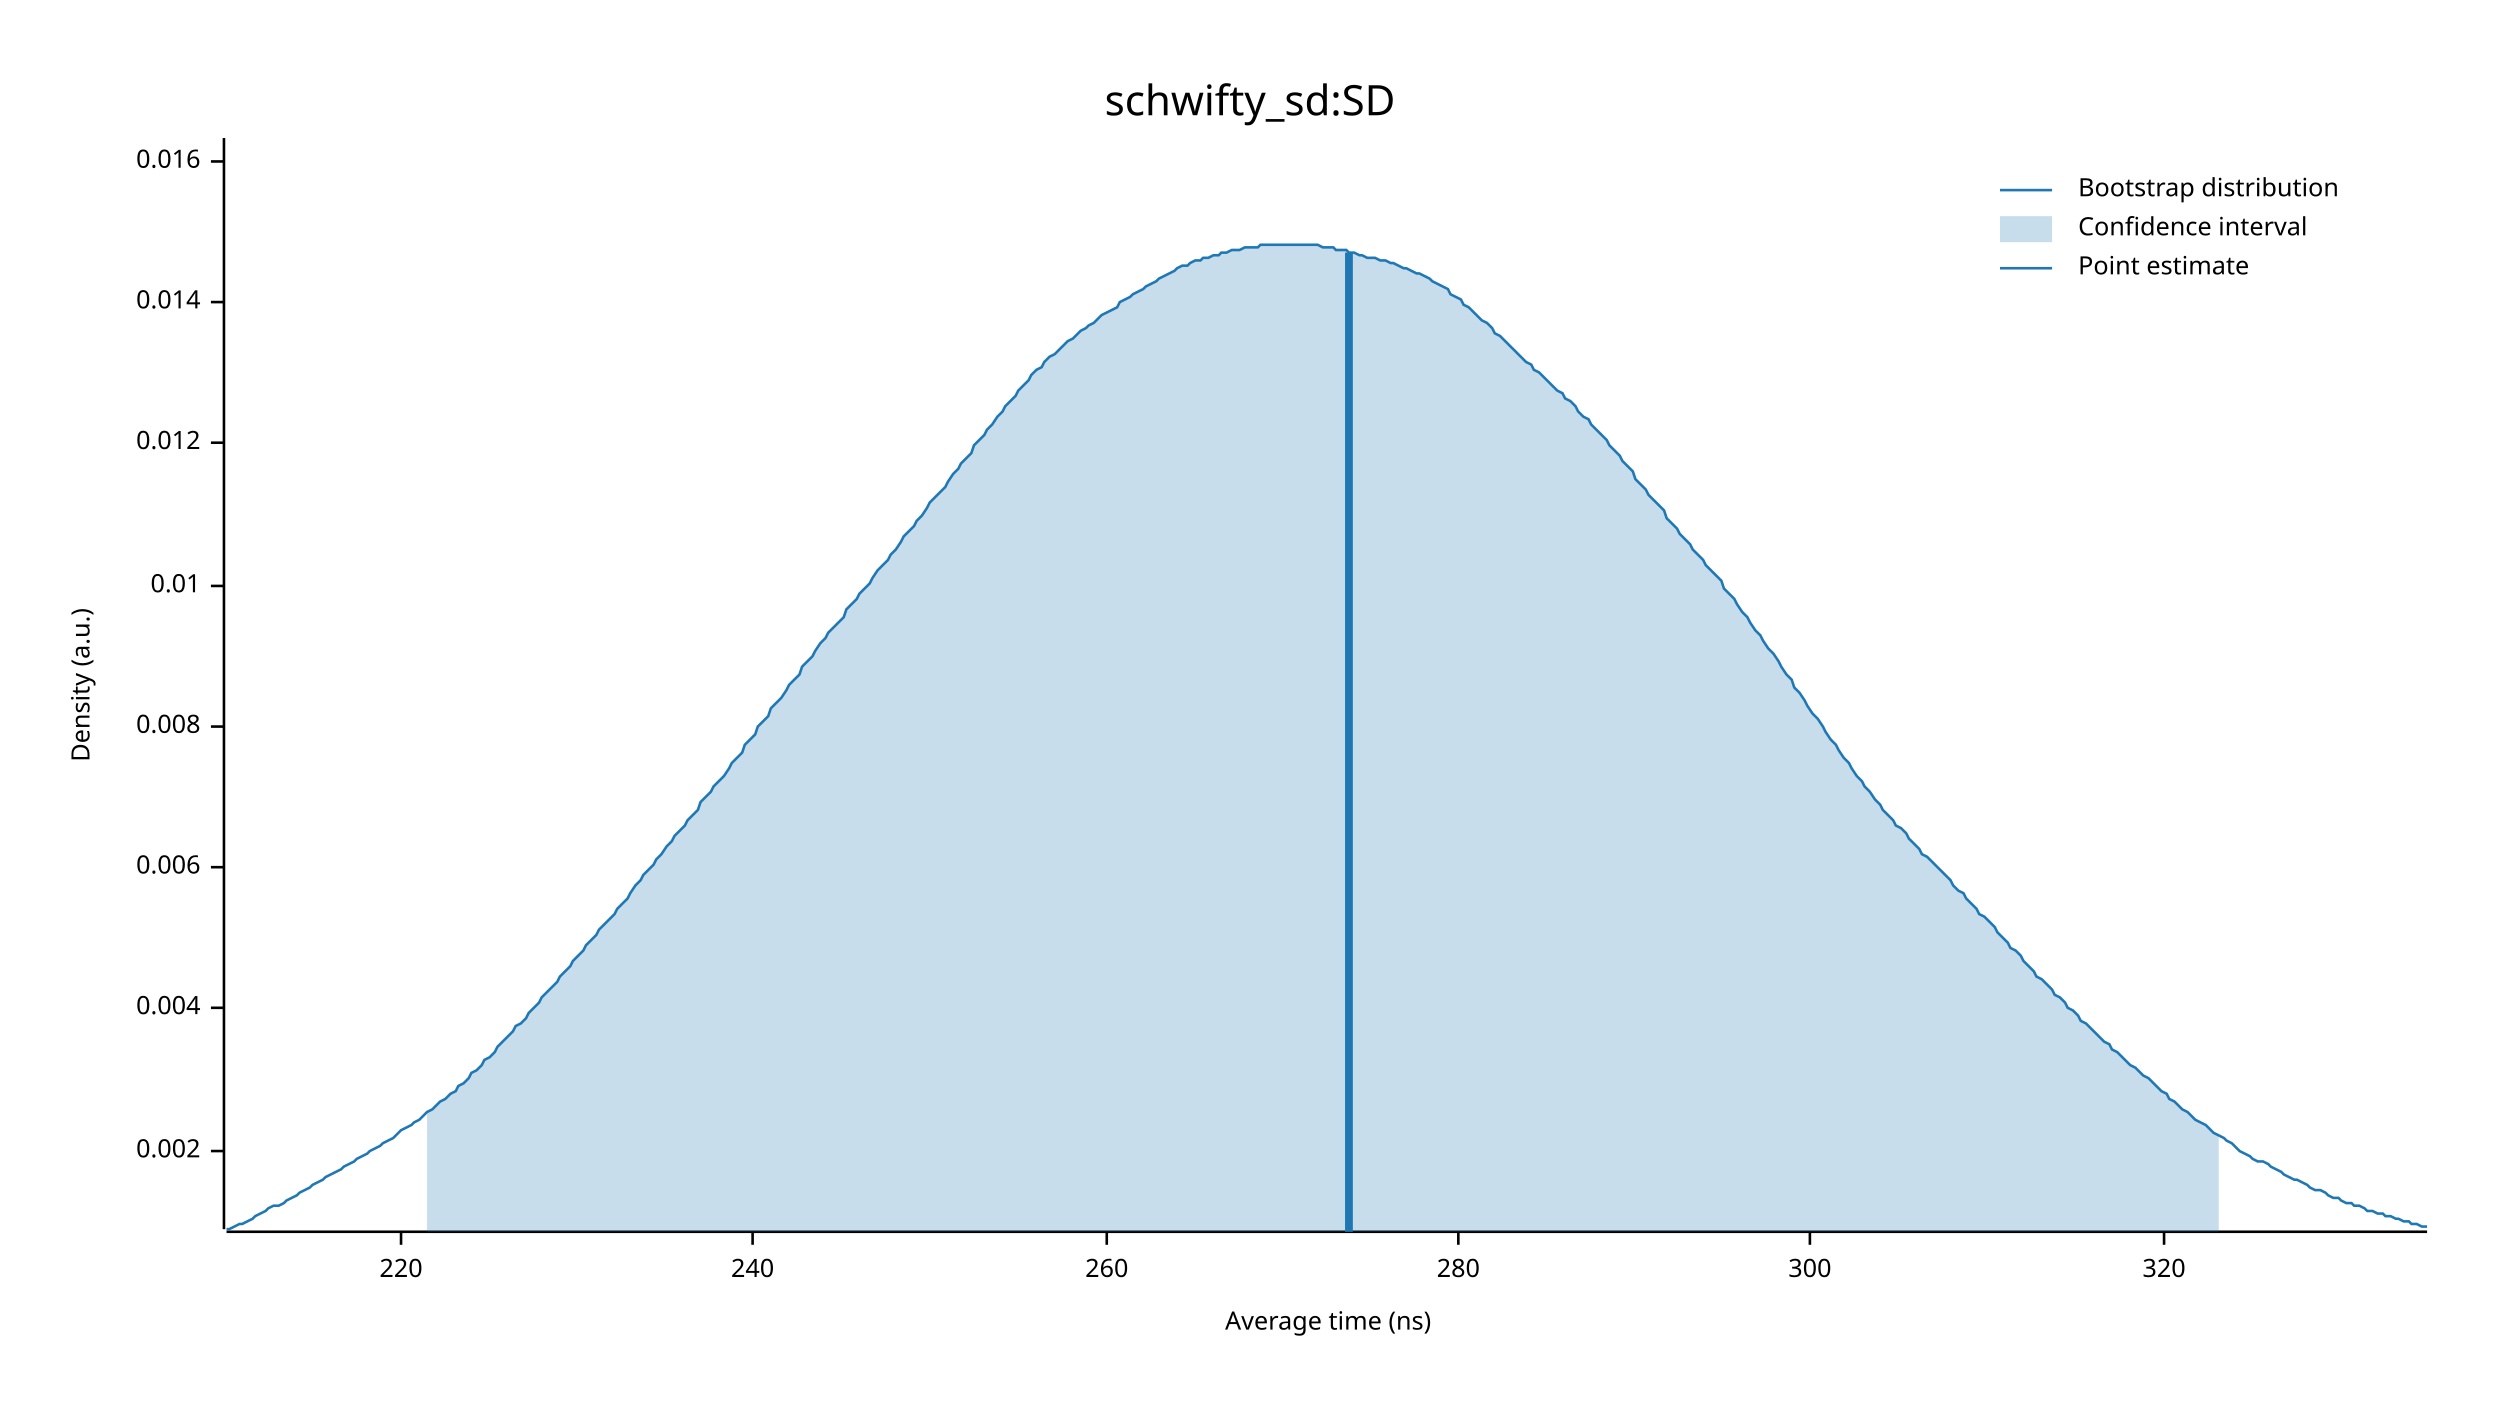
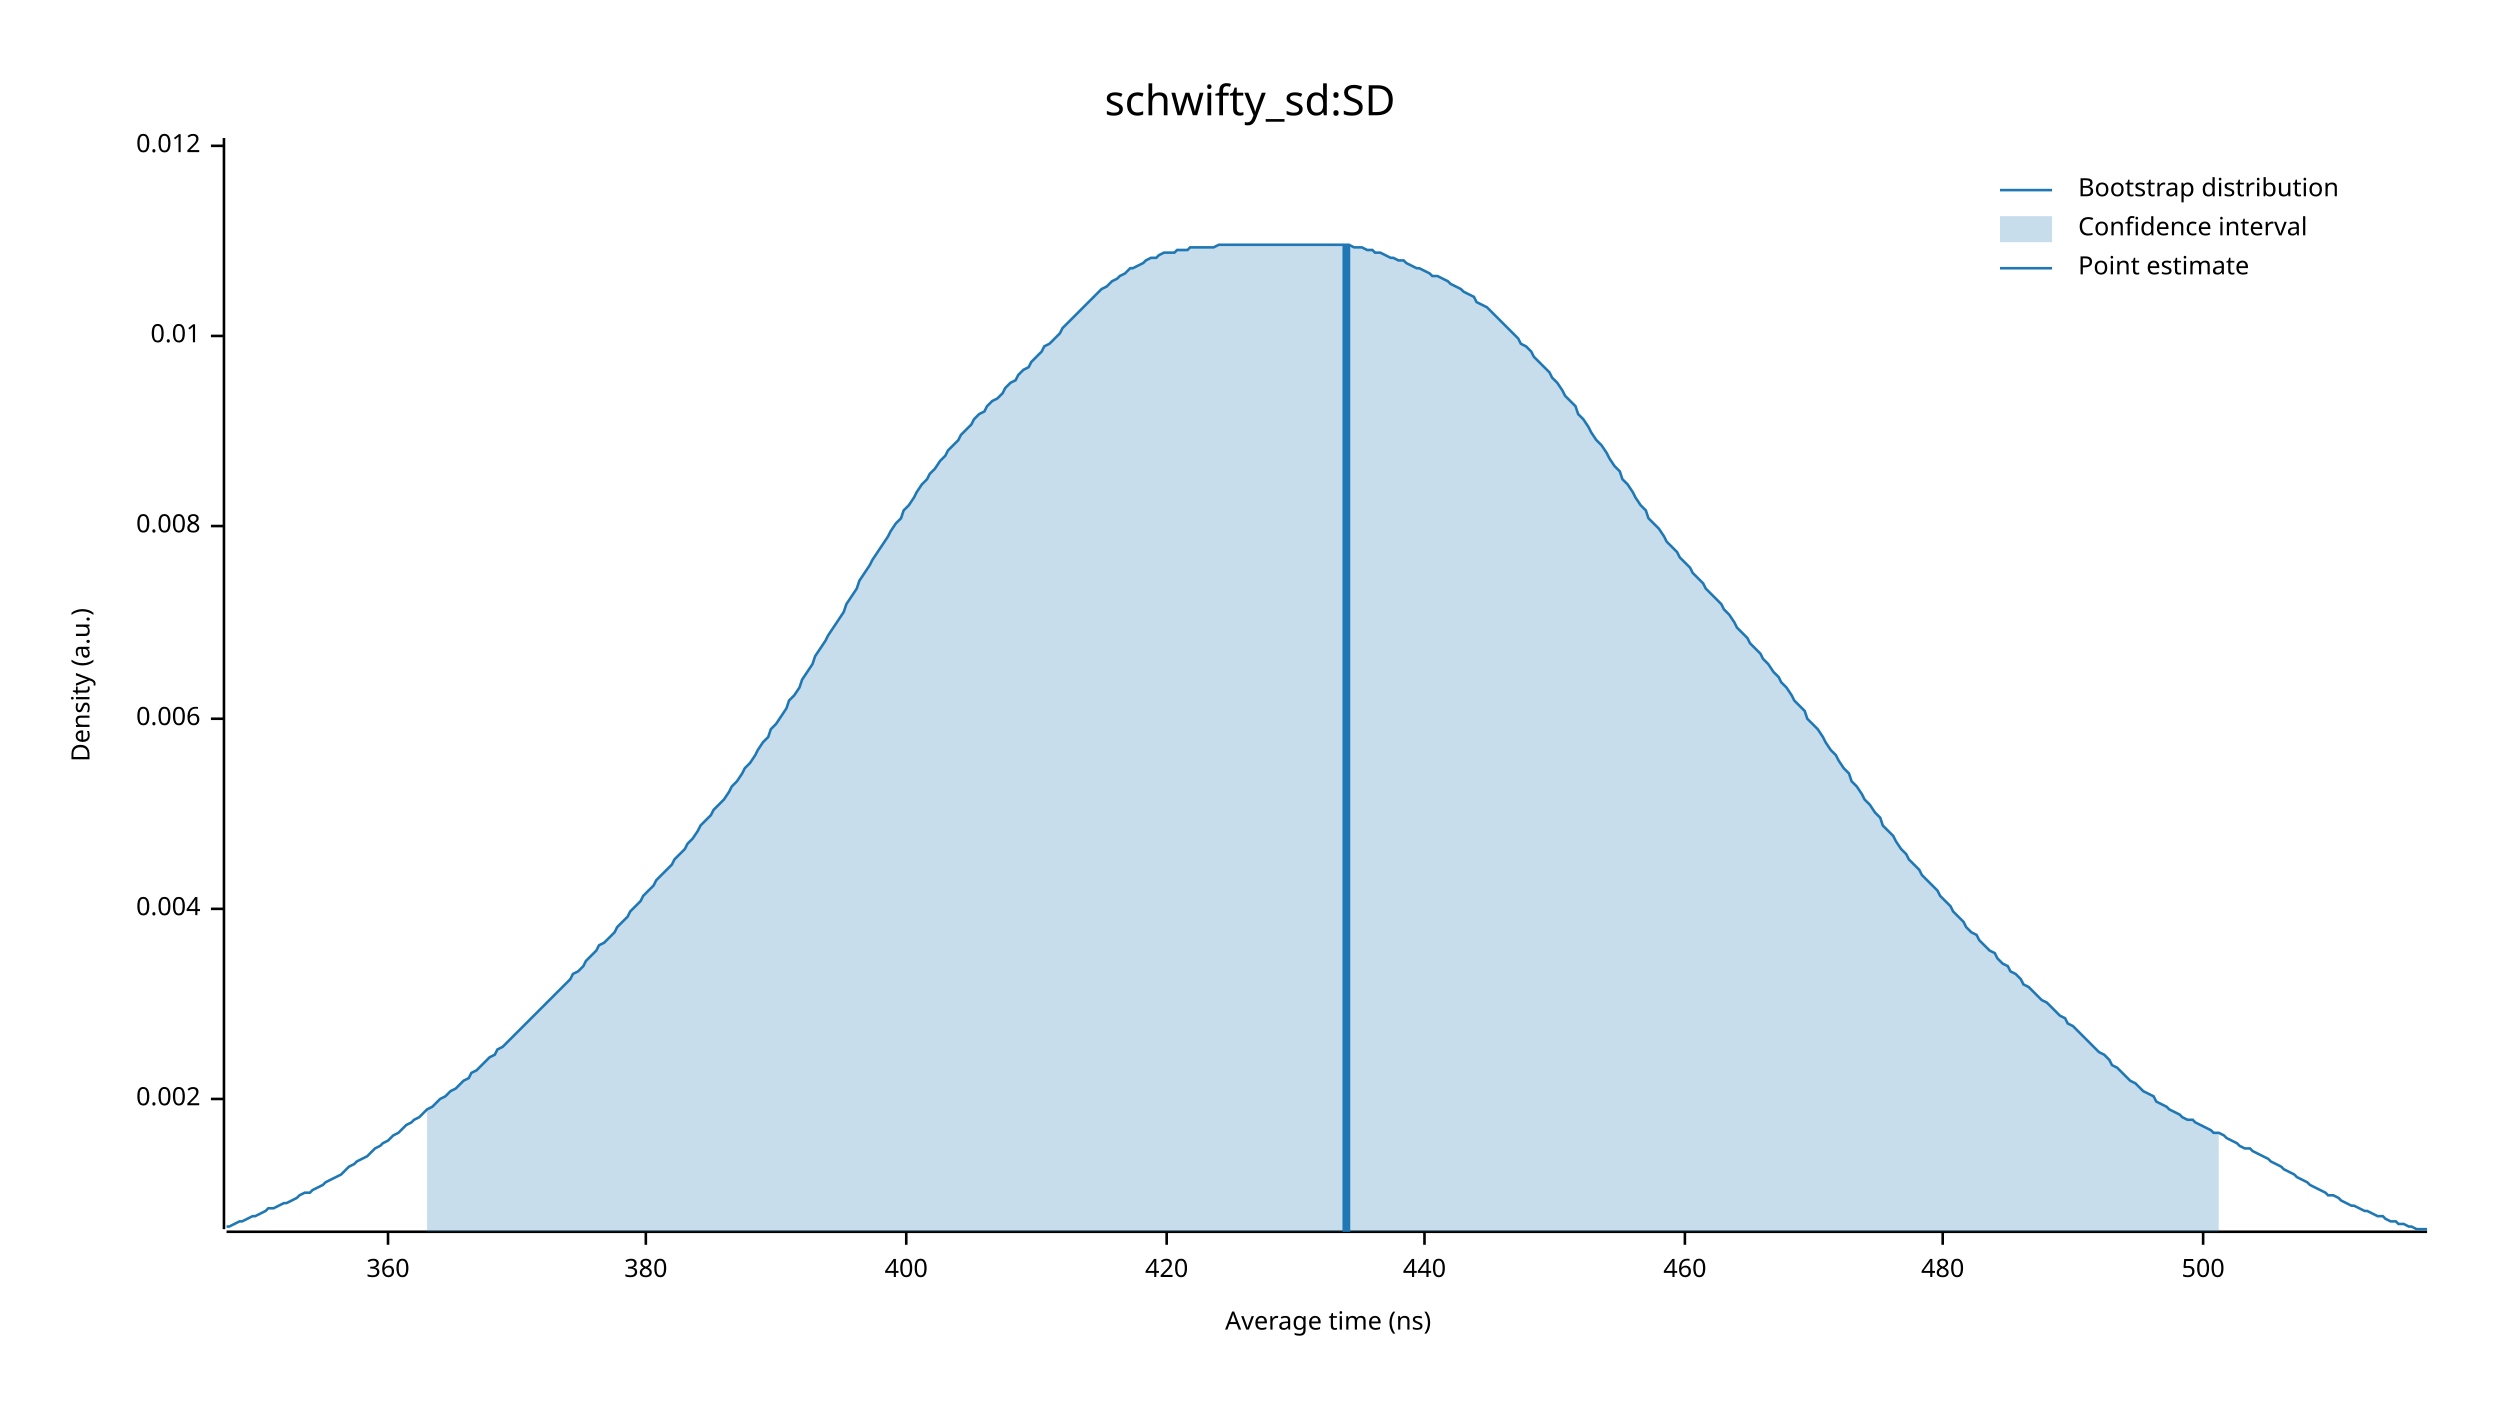
<svg xmlns="http://www.w3.org/2000/svg" width="960" height="540" viewBox="0 0 960 540">
  <text x="480" y="32" dy="0.76em" text-anchor="middle" font-family="sans-serif" font-size="16.129" opacity="1" fill="#000000">
schwifty_sd:SD
</text>
  <text x="27" y="263" dy="0.76em" text-anchor="middle" font-family="sans-serif" font-size="9.677" opacity="1" fill="#000000" transform="rotate(270, 27, 263)">
Density (a.u.)
</text>
  <text x="510" y="513" dy="-0.5ex" text-anchor="middle" font-family="sans-serif" font-size="9.677" opacity="1" fill="#000000">
Average time (ns)
</text>
  <polyline fill="none" opacity="1" stroke="#000000" stroke-width="1" points="86,53 86,472 " />
-   <text x="77" y="442" dy="0.5ex" text-anchor="end" font-family="sans-serif" font-size="9.677" opacity="1" fill="#000000">
+   <text x="77" y="422" dy="0.5ex" text-anchor="end" font-family="sans-serif" font-size="9.677" opacity="1" fill="#000000">
0.002
</text>
-   <polyline fill="none" opacity="1" stroke="#000000" stroke-width="1" points="81,442 86,442 " />
-   <text x="77" y="387" dy="0.5ex" text-anchor="end" font-family="sans-serif" font-size="9.677" opacity="1" fill="#000000">
+   <polyline fill="none" opacity="1" stroke="#000000" stroke-width="1" points="81,422 86,422 " />
+   <text x="77" y="349" dy="0.5ex" text-anchor="end" font-family="sans-serif" font-size="9.677" opacity="1" fill="#000000">
0.004
</text>
-   <polyline fill="none" opacity="1" stroke="#000000" stroke-width="1" points="81,387 86,387 " />
-   <text x="77" y="333" dy="0.5ex" text-anchor="end" font-family="sans-serif" font-size="9.677" opacity="1" fill="#000000">
+   <polyline fill="none" opacity="1" stroke="#000000" stroke-width="1" points="81,349 86,349 " />
+   <text x="77" y="276" dy="0.5ex" text-anchor="end" font-family="sans-serif" font-size="9.677" opacity="1" fill="#000000">
0.006
</text>
-   <polyline fill="none" opacity="1" stroke="#000000" stroke-width="1" points="81,333 86,333 " />
-   <text x="77" y="279" dy="0.5ex" text-anchor="end" font-family="sans-serif" font-size="9.677" opacity="1" fill="#000000">
+   <polyline fill="none" opacity="1" stroke="#000000" stroke-width="1" points="81,276 86,276 " />
+   <text x="77" y="202" dy="0.5ex" text-anchor="end" font-family="sans-serif" font-size="9.677" opacity="1" fill="#000000">
0.008
</text>
-   <polyline fill="none" opacity="1" stroke="#000000" stroke-width="1" points="81,279 86,279 " />
-   <text x="77" y="225" dy="0.5ex" text-anchor="end" font-family="sans-serif" font-size="9.677" opacity="1" fill="#000000">
+   <polyline fill="none" opacity="1" stroke="#000000" stroke-width="1" points="81,202 86,202 " />
+   <text x="77" y="129" dy="0.5ex" text-anchor="end" font-family="sans-serif" font-size="9.677" opacity="1" fill="#000000">
0.01
</text>
-   <polyline fill="none" opacity="1" stroke="#000000" stroke-width="1" points="81,225 86,225 " />
-   <text x="77" y="170" dy="0.5ex" text-anchor="end" font-family="sans-serif" font-size="9.677" opacity="1" fill="#000000">
+   <polyline fill="none" opacity="1" stroke="#000000" stroke-width="1" points="81,129 86,129 " />
+   <text x="77" y="56" dy="0.5ex" text-anchor="end" font-family="sans-serif" font-size="9.677" opacity="1" fill="#000000">
0.012
</text>
-   <polyline fill="none" opacity="1" stroke="#000000" stroke-width="1" points="81,170 86,170 " />
-   <text x="77" y="116" dy="0.5ex" text-anchor="end" font-family="sans-serif" font-size="9.677" opacity="1" fill="#000000">
- 0.014
+   <polyline fill="none" opacity="1" stroke="#000000" stroke-width="1" points="81,56 86,56 " />
+   <polyline fill="none" opacity="1" stroke="#000000" stroke-width="1" points="87,473 932,473 " />
+   <text x="149" y="483" dy="0.76em" text-anchor="middle" font-family="sans-serif" font-size="9.677" opacity="1" fill="#000000">
+ 360
</text>
-   <polyline fill="none" opacity="1" stroke="#000000" stroke-width="1" points="81,116 86,116 " />
-   <text x="77" y="62" dy="0.5ex" text-anchor="end" font-family="sans-serif" font-size="9.677" opacity="1" fill="#000000">
- 0.016
+   <polyline fill="none" opacity="1" stroke="#000000" stroke-width="1" points="149,473 149,478 " />
+   <text x="248" y="483" dy="0.76em" text-anchor="middle" font-family="sans-serif" font-size="9.677" opacity="1" fill="#000000">
+ 380
</text>
-   <polyline fill="none" opacity="1" stroke="#000000" stroke-width="1" points="81,62 86,62 " />
-   <polyline fill="none" opacity="1" stroke="#000000" stroke-width="1" points="87,473 932,473 " />
-   <text x="154" y="483" dy="0.76em" text-anchor="middle" font-family="sans-serif" font-size="9.677" opacity="1" fill="#000000">
- 220
+   <polyline fill="none" opacity="1" stroke="#000000" stroke-width="1" points="248,473 248,478 " />
+   <text x="348" y="483" dy="0.76em" text-anchor="middle" font-family="sans-serif" font-size="9.677" opacity="1" fill="#000000">
+ 400
</text>
-   <polyline fill="none" opacity="1" stroke="#000000" stroke-width="1" points="154,473 154,478 " />
-   <text x="289" y="483" dy="0.76em" text-anchor="middle" font-family="sans-serif" font-size="9.677" opacity="1" fill="#000000">
- 240
+   <polyline fill="none" opacity="1" stroke="#000000" stroke-width="1" points="348,473 348,478 " />
+   <text x="448" y="483" dy="0.76em" text-anchor="middle" font-family="sans-serif" font-size="9.677" opacity="1" fill="#000000">
+ 420
</text>
-   <polyline fill="none" opacity="1" stroke="#000000" stroke-width="1" points="289,473 289,478 " />
-   <text x="425" y="483" dy="0.76em" text-anchor="middle" font-family="sans-serif" font-size="9.677" opacity="1" fill="#000000">
- 260
+   <polyline fill="none" opacity="1" stroke="#000000" stroke-width="1" points="448,473 448,478 " />
+   <text x="547" y="483" dy="0.76em" text-anchor="middle" font-family="sans-serif" font-size="9.677" opacity="1" fill="#000000">
+ 440
</text>
-   <polyline fill="none" opacity="1" stroke="#000000" stroke-width="1" points="425,473 425,478 " />
-   <text x="560" y="483" dy="0.76em" text-anchor="middle" font-family="sans-serif" font-size="9.677" opacity="1" fill="#000000">
- 280
+   <polyline fill="none" opacity="1" stroke="#000000" stroke-width="1" points="547,473 547,478 " />
+   <text x="647" y="483" dy="0.76em" text-anchor="middle" font-family="sans-serif" font-size="9.677" opacity="1" fill="#000000">
+ 460
</text>
-   <polyline fill="none" opacity="1" stroke="#000000" stroke-width="1" points="560,473 560,478 " />
-   <text x="695" y="483" dy="0.76em" text-anchor="middle" font-family="sans-serif" font-size="9.677" opacity="1" fill="#000000">
- 300
+   <polyline fill="none" opacity="1" stroke="#000000" stroke-width="1" points="647,473 647,478 " />
+   <text x="746" y="483" dy="0.76em" text-anchor="middle" font-family="sans-serif" font-size="9.677" opacity="1" fill="#000000">
+ 480
</text>
-   <polyline fill="none" opacity="1" stroke="#000000" stroke-width="1" points="695,473 695,478 " />
-   <text x="831" y="483" dy="0.76em" text-anchor="middle" font-family="sans-serif" font-size="9.677" opacity="1" fill="#000000">
- 320
+   <polyline fill="none" opacity="1" stroke="#000000" stroke-width="1" points="746,473 746,478 " />
+   <text x="846" y="483" dy="0.76em" text-anchor="middle" font-family="sans-serif" font-size="9.677" opacity="1" fill="#000000">
+ 500
</text>
-   <polyline fill="none" opacity="1" stroke="#000000" stroke-width="1" points="831,473 831,478 " />
-   <polyline fill="none" opacity="1" stroke="#1F78B4" stroke-width="1" points="87,472 88,472 90,471 92,470 93,470 95,469 97,468 98,467 100,466 102,465 103,464 105,463 107,463 109,462 110,461 112,460 114,459 115,458 117,457 119,456 120,455 122,454 124,453 125,452 127,451 129,450 131,449 132,448 134,447 136,446 137,445 139,444 141,443 142,442 144,441 146,440 147,439 149,438 151,437 153,435 154,434 156,433 158,432 159,431 161,430 163,428 164,427 166,426 168,424 169,423 171,422 173,420 175,419 176,417 178,416 180,414 181,412 183,411 185,409 186,407 188,406 190,404 191,402 193,400 195,398 197,396 198,394 200,393 202,391 203,389 205,387 207,385 208,383 210,381 212,379 214,377 215,375 217,373 219,371 220,369 222,367 224,365 225,363 227,361 229,359 230,357 232,355 234,353 236,351 237,349 239,347 241,345 242,343 244,340 246,338 247,336 249,334 251,332 252,330 254,328 256,325 258,323 259,321 261,319 263,317 264,315 266,313 268,311 269,308 271,306 273,304 274,302 276,300 278,298 280,295 281,293 283,291 285,289 286,286 288,284 290,282 291,279 293,277 295,275 296,272 298,270 300,268 302,265 303,263 305,261 307,259 308,256 310,254 312,252 313,250 315,247 317,245 318,243 320,241 322,239 324,237 325,234 327,232 329,230 330,228 332,226 334,224 335,222 337,219 339,217 341,215 342,213 344,211 346,208 347,206 349,204 351,202 352,200 354,198 356,195 357,193 359,191 361,189 363,187 364,185 366,182 368,180 369,178 371,176 373,174 374,171 376,169 378,167 379,165 381,163 383,160 385,158 386,156 388,154 390,152 391,150 393,148 395,146 396,144 398,142 400,141 401,139 403,137 405,136 407,134 408,133 410,131 412,130 413,129 415,127 417,126 418,125 420,124 422,122 423,121 425,120 427,119 429,118 430,116 432,115 434,114 435,113 437,112 439,111 440,110 442,109 444,108 445,107 447,106 449,105 451,104 452,103 454,102 456,102 457,101 459,100 461,100 462,99 464,99 466,98 468,98 469,97 471,97 473,96 474,96 476,96 478,95 479,95 481,95 483,95 484,94 486,94 488,94 490,94 491,94 493,94 495,94 496,94 498,94 500,94 501,94 503,94 505,94 506,94 508,95 510,95 512,95 513,96 515,96 517,96 518,97 520,97 522,98 523,98 525,99 527,99 528,99 530,100 532,100 534,101 535,101 537,102 539,103 540,103 542,104 544,105 545,105 547,106 549,107 550,108 552,109 554,110 556,111 557,113 559,114 561,115 562,117 564,118 566,120 567,121 569,123 571,124 573,126 574,128 576,129 578,131 579,132 581,134 583,136 584,137 586,139 588,140 589,142 591,143 593,145 595,147 596,148 598,150 600,151 601,153 603,154 605,156 606,158 608,160 610,161 611,163 613,165 615,167 617,169 618,171 620,173 622,175 623,177 625,179 627,181 628,184 630,186 632,188 633,190 635,192 637,194 639,196 640,199 642,201 644,203 645,205 647,207 649,209 650,211 652,213 654,215 655,217 657,219 659,221 661,223 662,226 664,228 666,230 667,232 669,235 671,237 672,239 674,242 676,244 677,246 679,249 681,251 683,254 684,256 686,259 688,261 689,264 691,266 693,269 694,271 696,274 698,276 700,279 701,281 703,284 705,286 706,288 708,291 710,293 711,295 713,298 715,300 716,302 718,304 720,307 722,309 723,311 725,313 727,315 728,317 730,318 732,320 733,322 735,324 737,326 738,328 740,329 742,331 744,333 745,334 747,336 749,338 750,340 752,342 754,343 755,345 757,347 759,349 760,351 762,352 764,354 766,356 767,358 769,360 771,362 772,364 774,365 776,367 777,369 779,371 781,373 782,375 784,376 786,378 788,380 789,382 791,383 793,385 794,387 796,388 798,390 799,392 801,393 803,395 804,396 806,398 808,400 810,401 811,403 813,404 815,406 816,407 818,409 820,410 821,411 823,413 825,414 827,416 828,417 830,419 832,420 833,422 835,423 837,425 838,426 840,427 842,429 843,430 845,431 847,432 849,434 850,435 852,436 854,437 855,438 857,439 859,441 860,442 862,443 864,444 865,445 867,446 869,446 871,447 872,448 874,449 876,450 877,451 879,452 881,453 882,453 884,454 886,455 887,456 889,457 891,457 893,458 894,459 896,460 898,460 899,461 901,462 903,462 904,463 906,463 908,464 909,465 911,465 913,466 915,466 916,467 918,467 920,468 921,468 923,469 925,469 926,470 928,470 930,471 932,471 " />
-   <polygon opacity="0.25" fill="#1F78B4" points="164,427 166,426 168,424 169,423 171,422 173,420 175,419 176,417 178,416 180,414 181,412 183,411 185,409 186,407 188,406 190,404 191,402 193,400 195,398 197,396 198,394 200,393 202,391 203,389 205,387 207,385 208,383 210,381 212,379 214,377 215,375 217,373 219,371 220,369 222,367 224,365 225,363 227,361 229,359 230,357 232,355 234,353 236,351 237,349 239,347 241,345 242,343 244,340 246,338 247,336 249,334 251,332 252,330 254,328 256,325 258,323 259,321 261,319 263,317 264,315 266,313 268,311 269,308 271,306 273,304 274,302 276,300 278,298 280,295 281,293 283,291 285,289 286,286 288,284 290,282 291,279 293,277 295,275 296,272 298,270 300,268 302,265 303,263 305,261 307,259 308,256 310,254 312,252 313,250 315,247 317,245 318,243 320,241 322,239 324,237 325,234 327,232 329,230 330,228 332,226 334,224 335,222 337,219 339,217 341,215 342,213 344,211 346,208 347,206 349,204 351,202 352,200 354,198 356,195 357,193 359,191 361,189 363,187 364,185 366,182 368,180 369,178 371,176 373,174 374,171 376,169 378,167 379,165 381,163 383,160 385,158 386,156 388,154 390,152 391,150 393,148 395,146 396,144 398,142 400,141 401,139 403,137 405,136 407,134 408,133 410,131 412,130 413,129 415,127 417,126 418,125 420,124 422,122 423,121 425,120 427,119 429,118 430,116 432,115 434,114 435,113 437,112 439,111 440,110 442,109 444,108 445,107 447,106 449,105 451,104 452,103 454,102 456,102 457,101 459,100 461,100 462,99 464,99 466,98 468,98 469,97 471,97 473,96 474,96 476,96 478,95 479,95 481,95 483,95 484,94 486,94 488,94 490,94 491,94 493,94 495,94 496,94 498,94 500,94 501,94 503,94 505,94 506,94 508,95 510,95 512,95 513,96 515,96 517,96 518,97 520,97 522,98 523,98 525,99 527,99 528,99 530,100 532,100 534,101 535,101 537,102 539,103 540,103 542,104 544,105 545,105 547,106 549,107 550,108 552,109 554,110 556,111 557,113 559,114 561,115 562,117 564,118 566,120 567,121 569,123 571,124 573,126 574,128 576,129 578,131 579,132 581,134 583,136 584,137 586,139 588,140 589,142 591,143 593,145 595,147 596,148 598,150 600,151 601,153 603,154 605,156 606,158 608,160 610,161 611,163 613,165 615,167 617,169 618,171 620,173 622,175 623,177 625,179 627,181 628,184 630,186 632,188 633,190 635,192 637,194 639,196 640,199 642,201 644,203 645,205 647,207 649,209 650,211 652,213 654,215 655,217 657,219 659,221 661,223 662,226 664,228 666,230 667,232 669,235 671,237 672,239 674,242 676,244 677,246 679,249 681,251 683,254 684,256 686,259 688,261 689,264 691,266 693,269 694,271 696,274 698,276 700,279 701,281 703,284 705,286 706,288 708,291 710,293 711,295 713,298 715,300 716,302 718,304 720,307 722,309 723,311 725,313 727,315 728,317 730,318 732,320 733,322 735,324 737,326 738,328 740,329 742,331 744,333 745,334 747,336 749,338 750,340 752,342 754,343 755,345 757,347 759,349 760,351 762,352 764,354 766,356 767,358 769,360 771,362 772,364 774,365 776,367 777,369 779,371 781,373 782,375 784,376 786,378 788,380 789,382 791,383 793,385 794,387 796,388 798,390 799,392 801,393 803,395 804,396 806,398 808,400 810,401 811,403 813,404 815,406 816,407 818,409 820,410 821,411 823,413 825,414 827,416 828,417 830,419 832,420 833,422 835,423 837,425 838,426 840,427 842,429 843,430 845,431 847,432 849,434 850,435 852,436 852,473 164,473 " />
-   <polyline fill="none" opacity="1" stroke="#1F78B4" stroke-width="3" points="518,473 518,97 " />
+   <polyline fill="none" opacity="1" stroke="#000000" stroke-width="1" points="846,473 846,478 " />
+   <polyline fill="none" opacity="1" stroke="#1F78B4" stroke-width="1" points="87,471 88,471 90,470 92,469 93,469 95,468 97,467 98,467 100,466 102,465 103,464 105,464 107,463 109,462 110,462 112,461 114,460 115,459 117,458 119,458 120,457 122,456 124,455 125,454 127,453 129,452 131,451 132,450 134,448 136,447 137,446 139,445 141,444 142,443 144,441 146,440 147,439 149,438 151,436 153,435 154,434 156,432 158,431 159,430 161,429 163,427 164,426 166,425 168,423 169,422 171,421 173,419 175,418 176,417 178,415 180,414 181,412 183,411 185,409 186,408 188,406 190,405 191,403 193,402 195,400 197,398 198,397 200,395 202,393 203,392 205,390 207,388 208,387 210,385 212,383 214,381 215,380 217,378 219,376 220,374 222,373 224,371 225,369 227,367 229,365 230,363 232,362 234,360 236,358 237,356 239,354 241,352 242,350 244,348 246,346 247,344 249,342 251,340 252,338 254,336 256,334 258,332 259,330 261,328 263,326 264,324 266,322 268,319 269,317 271,315 273,313 274,311 276,309 278,307 280,304 281,302 283,300 285,297 286,295 288,293 290,290 291,288 293,285 295,283 296,280 298,278 300,275 302,272 303,269 305,267 307,264 308,261 310,258 312,255 313,252 315,249 317,246 318,244 320,241 322,238 324,235 325,232 327,229 329,226 330,223 332,220 334,217 335,215 337,212 339,209 341,206 342,204 344,201 346,199 347,196 349,194 351,191 352,189 354,186 356,184 357,182 359,180 361,177 363,175 364,173 366,171 368,169 369,167 371,165 373,163 374,161 376,159 378,158 379,156 381,154 383,153 385,151 386,149 388,147 390,146 391,144 393,142 395,141 396,139 398,137 400,135 401,133 403,132 405,130 407,128 408,126 410,124 412,122 413,121 415,119 417,117 418,116 420,114 422,112 423,111 425,110 427,108 429,107 430,106 432,105 434,103 435,103 437,102 439,101 440,100 442,99 444,99 445,98 447,97 449,97 451,97 452,96 454,96 456,96 457,95 459,95 461,95 462,95 464,95 466,95 468,94 469,94 471,94 473,94 474,94 476,94 478,94 479,94 481,94 483,94 484,94 486,94 488,94 490,94 491,94 493,94 495,94 496,94 498,94 500,94 501,94 503,94 505,94 506,94 508,94 510,94 512,94 513,94 515,94 517,94 518,94 520,95 522,95 523,95 525,96 527,96 528,97 530,97 532,98 534,99 535,99 537,100 539,100 540,101 542,102 544,103 545,103 547,104 549,105 550,106 552,106 554,107 556,108 557,109 559,110 561,111 562,112 564,113 566,114 567,116 569,117 571,118 573,120 574,121 576,123 578,125 579,126 581,128 583,130 584,132 586,133 588,135 589,137 591,139 593,141 595,143 596,145 598,147 600,150 601,152 603,154 605,156 606,159 608,161 610,164 611,166 613,169 615,171 617,174 618,176 620,179 622,181 623,184 625,186 627,189 628,191 630,194 632,196 633,199 635,201 637,203 639,206 640,208 642,210 644,212 645,214 647,216 649,218 650,220 652,222 654,224 655,226 657,228 659,230 661,232 662,234 664,236 666,239 667,241 669,243 671,245 672,247 674,249 676,251 677,253 679,255 681,258 683,260 684,262 686,264 688,267 689,269 691,271 693,273 694,276 696,278 698,280 700,283 701,285 703,288 705,290 706,292 708,295 710,297 711,300 713,302 715,305 716,307 718,309 720,312 722,314 723,317 725,319 727,321 728,323 730,326 732,328 733,330 735,332 737,334 738,336 740,338 742,340 744,342 745,344 747,346 749,348 750,350 752,352 754,354 755,356 757,358 759,359 760,361 762,363 764,365 766,366 767,368 769,370 771,371 772,373 774,374 776,376 777,378 779,379 781,381 782,382 784,384 786,385 788,387 789,388 791,390 793,391 794,393 796,394 798,396 799,397 801,399 803,401 804,402 806,404 808,405 810,407 811,409 813,410 815,412 816,413 818,415 820,416 821,417 823,419 825,420 827,421 828,423 830,424 832,425 833,426 835,427 837,428 838,429 840,430 842,430 843,431 845,432 847,433 849,434 850,435 852,435 854,436 855,437 857,438 859,439 860,440 862,441 864,441 865,442 867,443 869,444 871,445 872,446 874,447 876,448 877,449 879,450 881,451 882,452 884,453 886,454 887,455 889,456 891,457 893,458 894,459 896,459 898,460 899,461 901,462 903,463 904,463 906,464 908,465 909,465 911,466 913,467 915,467 916,468 918,469 920,469 921,470 923,470 925,471 926,471 928,472 930,472 932,472 " />
+   <polygon opacity="0.25" fill="#1F78B4" points="164,426 166,425 168,423 169,422 171,421 173,419 175,418 176,417 178,415 180,414 181,412 183,411 185,409 186,408 188,406 190,405 191,403 193,402 195,400 197,398 198,397 200,395 202,393 203,392 205,390 207,388 208,387 210,385 212,383 214,381 215,380 217,378 219,376 220,374 222,373 224,371 225,369 227,367 229,365 230,363 232,362 234,360 236,358 237,356 239,354 241,352 242,350 244,348 246,346 247,344 249,342 251,340 252,338 254,336 256,334 258,332 259,330 261,328 263,326 264,324 266,322 268,319 269,317 271,315 273,313 274,311 276,309 278,307 280,304 281,302 283,300 285,297 286,295 288,293 290,290 291,288 293,285 295,283 296,280 298,278 300,275 302,272 303,269 305,267 307,264 308,261 310,258 312,255 313,252 315,249 317,246 318,244 320,241 322,238 324,235 325,232 327,229 329,226 330,223 332,220 334,217 335,215 337,212 339,209 341,206 342,204 344,201 346,199 347,196 349,194 351,191 352,189 354,186 356,184 357,182 359,180 361,177 363,175 364,173 366,171 368,169 369,167 371,165 373,163 374,161 376,159 378,158 379,156 381,154 383,153 385,151 386,149 388,147 390,146 391,144 393,142 395,141 396,139 398,137 400,135 401,133 403,132 405,130 407,128 408,126 410,124 412,122 413,121 415,119 417,117 418,116 420,114 422,112 423,111 425,110 427,108 429,107 430,106 432,105 434,103 435,103 437,102 439,101 440,100 442,99 444,99 445,98 447,97 449,97 451,97 452,96 454,96 456,96 457,95 459,95 461,95 462,95 464,95 466,95 468,94 469,94 471,94 473,94 474,94 476,94 478,94 479,94 481,94 483,94 484,94 486,94 488,94 490,94 491,94 493,94 495,94 496,94 498,94 500,94 501,94 503,94 505,94 506,94 508,94 510,94 512,94 513,94 515,94 517,94 518,94 520,95 522,95 523,95 525,96 527,96 528,97 530,97 532,98 534,99 535,99 537,100 539,100 540,101 542,102 544,103 545,103 547,104 549,105 550,106 552,106 554,107 556,108 557,109 559,110 561,111 562,112 564,113 566,114 567,116 569,117 571,118 573,120 574,121 576,123 578,125 579,126 581,128 583,130 584,132 586,133 588,135 589,137 591,139 593,141 595,143 596,145 598,147 600,150 601,152 603,154 605,156 606,159 608,161 610,164 611,166 613,169 615,171 617,174 618,176 620,179 622,181 623,184 625,186 627,189 628,191 630,194 632,196 633,199 635,201 637,203 639,206 640,208 642,210 644,212 645,214 647,216 649,218 650,220 652,222 654,224 655,226 657,228 659,230 661,232 662,234 664,236 666,239 667,241 669,243 671,245 672,247 674,249 676,251 677,253 679,255 681,258 683,260 684,262 686,264 688,267 689,269 691,271 693,273 694,276 696,278 698,280 700,283 701,285 703,288 705,290 706,292 708,295 710,297 711,300 713,302 715,305 716,307 718,309 720,312 722,314 723,317 725,319 727,321 728,323 730,326 732,328 733,330 735,332 737,334 738,336 740,338 742,340 744,342 745,344 747,346 749,348 750,350 752,352 754,354 755,356 757,358 759,359 760,361 762,363 764,365 766,366 767,368 769,370 771,371 772,373 774,374 776,376 777,378 779,379 781,381 782,382 784,384 786,385 788,387 789,388 791,390 793,391 794,393 796,394 798,396 799,397 801,399 803,401 804,402 806,404 808,405 810,407 811,409 813,410 815,412 816,413 818,415 820,416 821,417 823,419 825,420 827,421 828,423 830,424 832,425 833,426 835,427 837,428 838,429 840,430 842,430 843,431 845,432 847,433 849,434 850,435 852,435 852,473 164,473 " />
+   <polyline fill="none" opacity="1" stroke="#1F78B4" stroke-width="3" points="517,473 517,94 " />
  <text x="798" y="68" dy="0.76em" text-anchor="start" font-family="sans-serif" font-size="9.677" opacity="1" fill="#000000">
Bootstrap distribution
</text>
  <text x="798" y="83" dy="0.76em" text-anchor="start" font-family="sans-serif" font-size="9.677" opacity="1" fill="#000000">
Confidence interval
</text>
  <text x="798" y="98" dy="0.76em" text-anchor="start" font-family="sans-serif" font-size="9.677" opacity="1" fill="#000000">
Point estimate
</text>
  <polyline fill="none" opacity="1" stroke="#1F78B4" stroke-width="1" points="768,73 788,73 " />
  <rect x="768" y="83" width="20" height="10" opacity="0.25" fill="#1F78B4" stroke="none" />
  <polyline fill="none" opacity="1" stroke="#1F78B4" stroke-width="1" points="768,103 788,103 " />
</svg>
